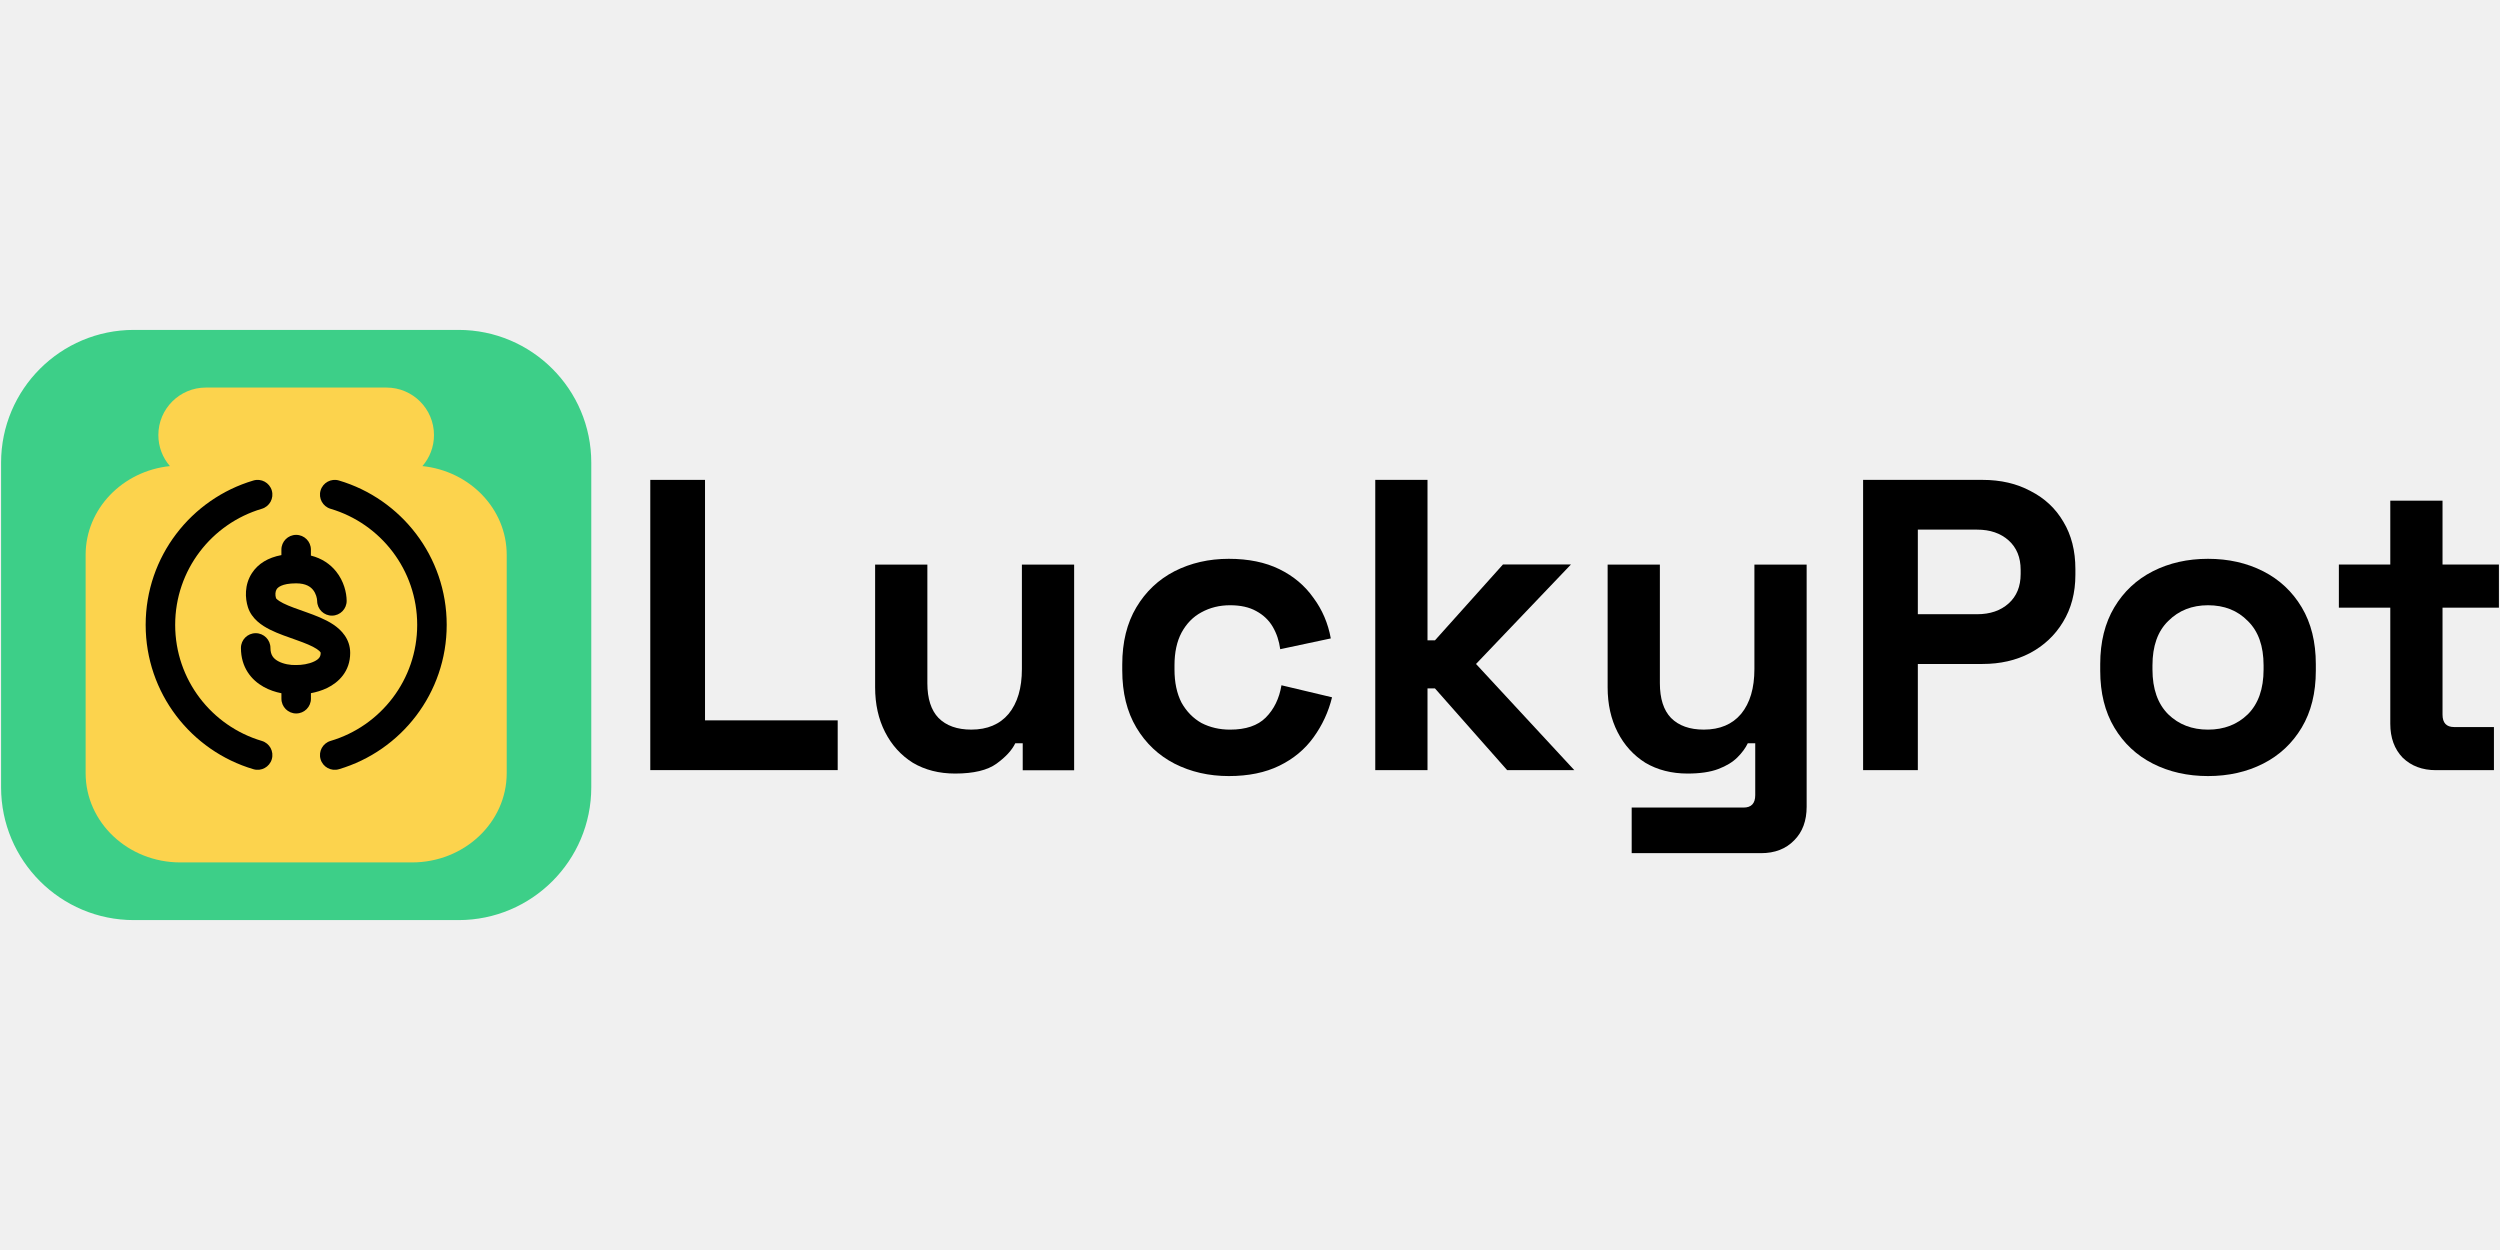
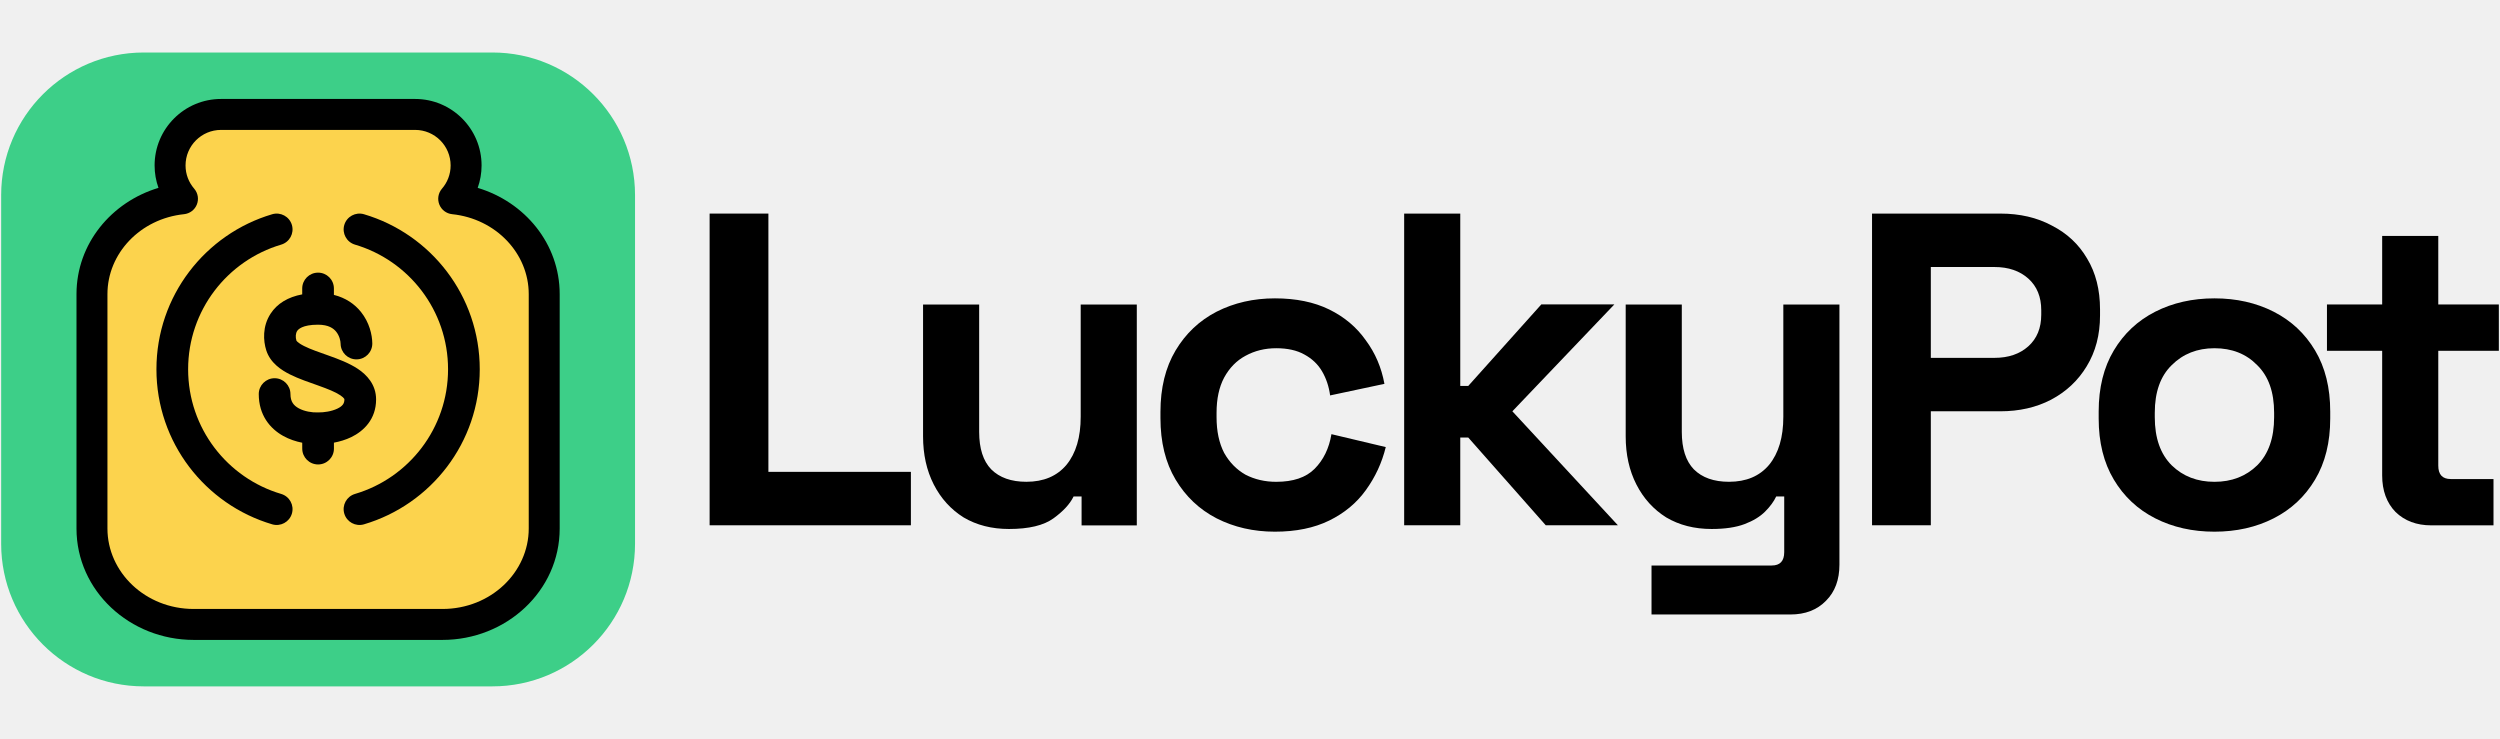
- <svg xmlns="http://www.w3.org/2000/svg" width="1024" height="512" viewBox="33 143 958 226" fill="none">
-   <g clip-path="url(#clip0_4324_60)">
-     <path d="M966.434 311.627C961.244 311.627 957.007 310.038 953.724 306.861C950.546 303.577 948.957 299.234 948.957 293.833V249.346H929.256V232.823H948.957V208.356H968.976V232.823H990.584V249.346H968.976V290.337C968.976 293.515 970.459 295.104 973.425 295.104H988.677V311.627H966.434Z" fill="black" />
-     <path d="M879.114 313.889C871.276 313.889 864.232 312.301 857.983 309.123C851.733 305.946 846.808 301.338 843.207 295.301C839.605 289.263 837.805 282.008 837.805 273.534V270.992C837.805 262.519 839.605 255.263 843.207 249.226C846.808 243.188 851.733 238.581 857.983 235.403C864.232 232.226 871.276 230.637 879.114 230.637C886.952 230.637 893.996 232.226 900.245 235.403C906.494 238.581 911.42 243.188 915.021 249.226C918.622 255.263 920.423 262.519 920.423 270.992V273.534C920.423 282.008 918.622 289.263 915.021 295.301C911.42 301.338 906.494 305.946 900.245 309.123C893.996 312.301 886.952 313.889 879.114 313.889ZM879.114 296.095C885.257 296.095 890.341 294.135 894.366 290.216C898.391 286.192 900.404 280.472 900.404 273.058V271.469C900.404 264.054 898.391 258.388 894.366 254.469C890.447 250.444 885.363 248.431 879.114 248.431C872.97 248.431 867.886 250.444 863.861 254.469C859.836 258.388 857.824 264.054 857.824 271.469V273.058C857.824 280.472 859.836 286.192 863.861 290.216C867.886 294.135 872.97 296.095 879.114 296.095Z" fill="black" />
-     <path d="M746.941 311.606V200.391H792.699C799.69 200.391 805.833 201.821 811.129 204.68C816.531 207.434 820.715 211.353 823.681 216.437C826.753 221.522 828.289 227.559 828.289 234.55V236.774C828.289 243.659 826.7 249.696 823.522 254.886C820.45 259.97 816.214 263.942 810.812 266.802C805.516 269.556 799.478 270.933 792.699 270.933H767.914V311.606H746.941ZM767.914 251.868H790.634C795.612 251.868 799.637 250.491 802.709 247.737C805.78 244.983 807.316 241.223 807.316 236.456V234.867C807.316 230.101 805.78 226.341 802.709 223.587C799.637 220.833 795.612 219.456 790.634 219.456H767.914V251.868Z" fill="black" />
-     <path d="M658.26 343.432V325.955H701.158C704.124 325.955 705.607 324.366 705.607 321.188V301.329H702.747C701.899 303.129 700.575 304.93 698.775 306.73C696.974 308.531 694.538 310.014 691.466 311.179C688.395 312.344 684.475 312.927 679.709 312.927C673.566 312.927 668.164 311.55 663.503 308.796C658.949 305.936 655.4 302.017 652.858 297.039C650.316 292.061 649.045 286.341 649.045 279.88V232.852H669.064V278.291C669.064 284.223 670.494 288.671 673.354 291.637C676.32 294.603 680.503 296.086 685.905 296.086C692.049 296.086 696.815 294.073 700.205 290.048C703.594 285.917 705.289 280.198 705.289 272.889V232.852H725.308V325.637C725.308 331.039 723.719 335.329 720.541 338.506C717.364 341.79 713.127 343.432 707.831 343.432H658.26Z" fill="black" />
-     <path d="M560.002 311.606V200.391H580.021V261.877H582.881L608.937 232.802H634.994L598.61 270.933L636.265 311.606H610.526L582.881 280.307H580.021V311.606H560.002Z" fill="black" />
-     <path d="M503.879 313.889C496.253 313.889 489.315 312.301 483.066 309.123C476.923 305.946 472.05 301.338 468.449 295.301C464.848 289.263 463.047 281.955 463.047 273.375V271.151C463.047 262.571 464.848 255.263 468.449 249.226C472.05 243.188 476.923 238.581 483.066 235.403C489.315 232.226 496.253 230.637 503.879 230.637C511.4 230.637 517.861 231.961 523.263 234.609C528.665 237.257 533.008 240.911 536.291 245.571C539.681 250.126 541.905 255.316 542.964 261.142L523.581 265.272C523.157 262.095 522.204 259.235 520.721 256.693C519.238 254.151 517.119 252.138 514.366 250.656C511.718 249.173 508.381 248.431 504.356 248.431C500.331 248.431 496.677 249.332 493.393 251.132C490.216 252.827 487.673 255.422 485.767 258.917C483.966 262.307 483.066 266.491 483.066 271.469V273.058C483.066 278.036 483.966 282.273 485.767 285.768C487.673 289.157 490.216 291.752 493.393 293.553C496.677 295.248 500.331 296.095 504.356 296.095C510.393 296.095 514.948 294.559 518.02 291.487C521.197 288.31 523.21 284.179 524.057 279.095L543.441 283.702C542.064 289.316 539.681 294.453 536.291 299.114C533.008 303.668 528.665 307.27 523.263 309.917C517.861 312.565 511.4 313.889 503.879 313.889Z" fill="black" />
-     <path d="M399.01 312.927C392.866 312.927 387.464 311.55 382.804 308.796C378.249 305.936 374.701 302.017 372.159 297.039C369.617 292.061 368.346 286.341 368.346 279.88V232.852H388.365V278.291C388.365 284.223 389.795 288.671 392.655 291.637C395.62 294.603 399.804 296.086 405.206 296.086C411.35 296.086 416.116 294.073 419.505 290.048C422.895 285.917 424.59 280.198 424.59 272.889V232.852H444.609V311.656H424.907V301.329H422.048C420.777 303.977 418.393 306.572 414.898 309.114C411.403 311.656 406.106 312.927 399.01 312.927Z" fill="black" />
-     <path d="M282.189 311.606V200.391H303.162V292.541H354.004V311.606H282.189Z" fill="black" />
-     <path d="M33.414 193.805C33.414 165.701 56.197 142.918 84.301 142.918H208.691C236.795 142.918 259.578 165.701 259.578 193.805V318.195C259.578 346.299 236.795 369.082 208.691 369.082H84.301C56.197 369.082 33.414 346.299 33.414 318.195V193.805Z" fill="#3DCF88" />
-     <path d="M199.304 183.212C199.304 187.76 197.635 191.919 194.877 195.109C213.041 196.991 227.172 211.5 227.172 229.12V312.763C227.172 331.661 210.917 346.981 190.866 346.981H102.118C82.067 346.981 65.812 331.661 65.812 312.763V229.12C65.812 211.501 79.943 196.991 98.106 195.109C95.348 191.919 93.68 187.76 93.68 183.212C93.68 173.16 101.828 165.012 111.88 165.012H181.104C191.155 165.012 199.304 173.16 199.304 183.212Z" fill="#FCD34D" />
-     <path d="M88.818 255.944C88.818 229.77 106.251 207.68 130.125 200.623C133.119 199.74 136.264 201.45 137.149 204.444C138.033 207.439 136.322 210.583 133.328 211.468C114.127 217.143 100.127 234.916 100.127 255.944C100.127 276.972 114.128 294.745 133.328 300.42C136.322 301.306 138.034 304.449 137.149 307.444C136.264 310.438 133.119 312.148 130.125 311.265C106.251 304.209 88.819 282.118 88.818 255.944ZM192.867 255.944C192.867 234.916 178.866 217.143 159.666 211.468C156.672 210.583 154.961 207.439 155.845 204.444C156.73 201.45 159.874 199.74 162.868 200.623C186.743 207.68 204.175 229.77 204.175 255.944C204.175 282.118 186.742 304.209 162.868 311.265C159.875 312.148 156.73 310.438 155.845 307.444C154.96 304.449 156.671 301.306 159.666 300.42C178.866 294.745 192.867 276.972 192.867 255.944ZM125.327 264.79C125.328 261.668 127.859 259.136 130.981 259.136C134.103 259.136 136.634 261.668 136.635 264.79C136.635 267.506 137.798 268.872 139.54 269.842C141.617 270.999 144.395 271.405 146.276 271.338L146.425 271.333H146.574C148.504 271.368 151.318 270.983 153.415 269.963C155.306 269.045 155.883 268.085 155.884 266.711C155.884 266.614 155.88 266.559 155.773 266.402C155.615 266.171 155.233 265.756 154.404 265.204C152.646 264.035 150.033 262.989 146.618 261.769C143.502 260.656 139.602 259.362 136.431 257.766C133.431 256.256 129.447 253.71 128.005 249.18C126.938 245.826 126.581 240.649 129.557 236.094C131.914 232.485 135.753 230.163 140.832 229.214V227.127C140.826 224.005 143.353 221.468 146.475 221.462C149.597 221.456 152.134 223.983 152.14 227.105V229.402C156.328 230.454 159.537 232.664 161.797 235.487C164.791 239.226 165.803 243.615 165.839 246.695C165.874 249.817 163.372 252.374 160.251 252.41C157.129 252.446 154.567 249.945 154.531 246.822C154.518 245.778 154.102 243.977 152.968 242.56C152.028 241.386 150.269 240.037 146.475 240.036C140.83 240.036 139.38 241.738 139.026 242.278C138.485 243.107 138.372 244.477 138.778 245.751C138.741 245.637 138.978 246.385 141.516 247.662C143.886 248.854 146.854 249.843 150.423 251.118C153.691 252.286 157.586 253.737 160.665 255.784C163.825 257.885 167.192 261.359 167.192 266.711C167.191 273.776 162.748 278.002 158.363 280.134C156.336 281.119 154.179 281.744 152.145 282.127L152.151 284.237C152.156 287.359 149.631 289.896 146.508 289.902C143.386 289.907 140.849 287.381 140.843 284.259L140.837 282.15C138.616 281.713 136.252 280.952 134.04 279.72C129.328 277.096 125.327 272.268 125.327 264.79Z" fill="black" />
-   </g>
-   <defs>
-     <clipPath id="clip0_4324_60">
-       <rect width="512" height="1024" fill="white" transform="translate(1024 4.47605e-05) rotate(90)" />
-     </clipPath>
-   </defs>
+ <svg xmlns="http://www.w3.org/2000/svg" width="944" height="279" viewBox="26 26 892 227" fill="none">
+   <path d="M893.436 195.127C888.246 195.127 884.009 193.538 880.726 190.361C877.548 187.077 875.959 182.734 875.959 177.332V132.846H856.258V116.323H875.959V91.856H895.978V116.323H917.586V132.846H895.978V173.837C895.978 177.015 897.461 178.604 900.427 178.604H915.679V195.127H893.436Z" fill="black" />
+   <path d="M816.116 197.389C808.278 197.389 801.234 195.801 794.985 192.623C788.735 189.445 783.81 184.838 780.209 178.801C776.607 172.763 774.807 165.508 774.807 157.034V154.492C774.807 146.018 776.607 138.763 780.209 132.726C783.81 126.688 788.735 122.081 794.985 118.903C801.234 115.726 808.278 114.137 816.116 114.137C823.954 114.137 830.998 115.726 837.247 118.903C843.496 122.081 848.422 126.688 852.023 132.726C855.624 138.763 857.425 146.018 857.425 154.492V157.034C857.425 165.508 855.624 172.763 852.023 178.801C848.422 184.838 843.496 189.445 837.247 192.623C830.998 195.801 823.954 197.389 816.116 197.389ZM816.116 179.595C822.259 179.595 827.343 177.635 831.368 173.716C835.393 169.691 837.406 163.972 837.406 156.557V154.969C837.406 147.554 835.393 141.888 831.368 137.969C827.449 133.944 822.365 131.931 816.116 131.931C809.972 131.931 804.888 133.944 800.863 137.969C796.838 141.888 794.826 147.554 794.826 154.969V156.557C794.826 163.972 796.838 169.691 800.863 173.716C804.888 177.635 809.972 179.595 816.116 179.595Z" fill="black" />
+   <path d="M693.943 195.106V83.891H739.701C746.692 83.891 752.835 85.32 758.131 88.18C763.533 90.934 767.717 94.853 770.683 99.937C773.755 105.022 775.29 111.059 775.29 118.05V120.274C775.29 127.159 773.702 133.196 770.524 138.386C767.452 143.47 763.216 147.442 757.814 150.302C752.518 153.056 746.48 154.433 739.701 154.433H714.916V195.106H693.943ZM714.916 135.367H737.636C742.614 135.367 746.639 133.991 749.711 131.237C752.782 128.483 754.318 124.723 754.318 119.956V118.367C754.318 113.601 752.782 109.841 749.711 107.087C746.639 104.333 742.614 102.956 737.636 102.956H714.916V135.367Z" fill="black" />
+   <path d="M615.262 226.932V209.455H658.16C661.126 209.455 662.609 207.866 662.609 204.688V184.829H659.749C658.901 186.629 657.577 188.43 655.777 190.23C653.976 192.031 651.54 193.514 648.468 194.679C645.396 195.844 641.477 196.427 636.711 196.427C630.568 196.427 625.166 195.05 620.505 192.296C615.95 189.436 612.402 185.517 609.86 180.539C607.318 175.561 606.047 169.841 606.047 163.38V116.352H626.066V161.791C626.066 167.723 627.496 172.171 630.356 175.137C633.321 178.103 637.505 179.585 642.907 179.585C649.051 179.585 653.817 177.573 657.207 173.548C660.596 169.417 662.291 163.698 662.291 156.389V116.352H682.31V209.137C682.31 214.539 680.721 218.829 677.543 222.006C674.366 225.29 670.129 226.932 664.833 226.932H615.262Z" fill="black" />
+   <path d="M527.004 195.106V83.891H547.023V145.377H549.883L575.939 116.302H601.996L565.612 154.433L603.267 195.106H577.528L549.883 163.807H547.023V195.106H527.004Z" fill="black" />
+   <path d="M480.881 197.389C473.255 197.389 466.317 195.801 460.068 192.623C453.924 189.445 449.052 184.838 445.451 178.801C441.849 172.763 440.049 165.455 440.049 156.875V154.651C440.049 146.071 441.849 138.763 445.451 132.726C449.052 126.688 453.924 122.081 460.068 118.903C466.317 115.726 473.255 114.137 480.881 114.137C488.402 114.137 494.863 115.461 500.265 118.109C505.667 120.757 510.009 124.411 513.293 129.071C516.683 133.626 518.907 138.816 519.966 144.642L500.583 148.772C500.159 145.595 499.206 142.735 497.723 140.193C496.24 137.651 494.121 135.638 491.367 134.156C488.719 132.673 485.383 131.931 481.358 131.931C477.333 131.931 473.679 132.832 470.395 134.632C467.218 136.327 464.675 138.922 462.769 142.417C460.968 145.807 460.068 149.99 460.068 154.969V156.557C460.068 161.536 460.968 165.772 462.769 169.268C464.675 172.657 467.218 175.252 470.395 177.053C473.679 178.748 477.333 179.595 481.358 179.595C487.395 179.595 491.95 178.059 495.022 174.987C498.199 171.81 500.212 167.679 501.059 162.595L520.443 167.202C519.066 172.816 516.683 177.953 513.293 182.614C510.009 187.168 505.667 190.769 500.265 193.417C494.863 196.065 488.402 197.389 480.881 197.389Z" fill="black" />
+   <path d="M386.012 196.427C379.868 196.427 374.466 195.05 369.806 192.296C365.251 189.436 361.703 185.517 359.161 180.539C356.619 175.561 355.348 169.841 355.348 163.38V116.352H375.367V161.791C375.367 167.723 376.797 172.171 379.656 175.137C382.622 178.103 386.806 179.585 392.208 179.585C398.352 179.585 403.118 177.573 406.507 173.548C409.897 169.417 411.592 163.698 411.592 156.389V116.352H431.611V195.156H411.909V184.829H409.049C407.778 187.477 405.395 190.072 401.9 192.614C398.404 195.156 393.108 196.427 386.012 196.427Z" fill="black" />
+   <path d="M279.191 195.106V83.891H300.164V176.041H351.006V195.106H279.191Z" fill="black" />
+   <path d="M26.416 77.305C26.416 49.201 49.199 26.418 77.303 26.418H201.693C229.797 26.418 252.58 49.201 252.58 77.305V201.695C252.58 229.799 229.797 252.582 201.693 252.582H77.303C49.199 252.582 26.416 229.799 26.416 201.695V77.305Z" fill="#3DCF88" />
+   <path d="M192.306 66.712C192.306 71.26 190.637 75.419 187.879 78.609C206.043 80.491 220.174 95 220.174 112.62V196.263C220.174 215.161 203.919 230.481 183.868 230.481H95.12C75.069 230.481 58.815 215.161 58.815 196.263V112.62C58.815 95.001 72.945 80.491 91.108 78.609C88.35 75.419 86.681 71.26 86.681 66.712C86.681 56.66 94.83 48.512 104.882 48.512H174.106C184.157 48.512 192.306 56.66 192.306 66.712Z" fill="#FCD34D" />
+   <path d="M186.784 66.714C186.784 59.712 181.108 54.035 174.106 54.035H104.882C97.88 54.035 92.203 59.712 92.203 66.714C92.203 69.886 93.361 72.775 95.285 75C96.631 76.557 97 78.733 96.241 80.646C95.483 82.559 93.724 83.891 91.677 84.103C76.032 85.725 64.336 98.12 64.336 112.622V196.265C64.336 211.81 77.806 224.962 95.121 224.962H183.869C201.183 224.961 214.653 211.81 214.653 196.265V112.622C214.653 98.12 202.956 85.724 187.31 84.103C185.264 83.891 183.505 82.559 182.747 80.646C181.988 78.733 182.357 76.557 183.702 75C185.626 72.775 186.784 69.886 186.784 66.714ZM197.827 66.714C197.827 69.519 197.338 72.214 196.442 74.715C213.238 79.749 225.696 94.639 225.696 112.622V196.265C225.696 218.516 206.656 236.005 183.869 236.005H95.121C72.333 236.005 53.293 218.516 53.293 196.265V112.622C53.293 94.64 65.75 79.75 82.545 74.715C81.649 72.214 81.16 69.519 81.16 66.714C81.16 53.613 91.781 42.992 104.882 42.992H174.106C187.207 42.992 197.827 53.613 197.827 66.714Z" fill="black" />
+   <path d="M81.816 139.444C81.816 113.27 99.249 91.18 123.123 84.123C126.117 83.24 129.262 84.95 130.147 87.944C131.031 90.939 129.32 94.083 126.326 94.968C107.126 100.643 93.125 118.416 93.125 139.444C93.125 160.472 107.126 178.245 126.326 183.92C129.32 184.806 131.032 187.949 130.147 190.944C129.262 193.938 126.117 195.648 123.123 194.765C99.249 187.708 81.817 165.618 81.816 139.444ZM185.865 139.444C185.865 118.416 171.864 100.643 152.664 94.968C149.67 94.083 147.959 90.939 148.843 87.944C149.728 84.95 152.872 83.24 155.866 84.123C179.741 91.18 197.173 113.27 197.173 139.444C197.173 165.618 179.741 187.708 155.866 194.765C152.873 195.648 149.728 193.938 148.843 190.944C147.958 187.949 149.669 184.806 152.664 183.92C171.864 178.245 185.865 160.472 185.865 139.444ZM118.325 148.29C118.326 145.168 120.857 142.636 123.979 142.636C127.101 142.636 129.632 145.168 129.633 148.29C129.633 151.006 130.796 152.372 132.538 153.342C134.615 154.499 137.393 154.905 139.274 154.838L139.423 154.833H139.572C141.502 154.868 144.316 154.483 146.413 153.463C148.304 152.545 148.881 151.585 148.882 150.211C148.882 150.114 148.878 150.059 148.771 149.902C148.613 149.671 148.231 149.255 147.402 148.704C145.644 147.535 143.031 146.489 139.616 145.269C136.5 144.156 132.6 142.862 129.429 141.266C126.429 139.756 122.445 137.21 121.003 132.68C119.936 129.326 119.579 124.149 122.555 119.594C124.912 115.985 128.751 113.663 133.83 112.714V110.627C133.824 107.505 136.351 104.968 139.473 104.962C142.595 104.956 145.132 107.483 145.138 110.605V112.902C149.326 113.954 152.535 116.164 154.795 118.987C157.79 122.726 158.801 127.114 158.837 130.195C158.872 133.317 156.37 135.874 153.249 135.91C150.127 135.946 147.565 133.445 147.529 130.322C147.516 129.278 147.1 127.477 145.966 126.06C145.026 124.886 143.267 123.537 139.473 123.536C133.828 123.536 132.378 125.238 132.024 125.778C131.483 126.607 131.37 127.976 131.776 129.251C131.739 129.137 131.976 129.885 134.514 131.162C136.884 132.354 139.852 133.343 143.421 134.618C146.689 135.786 150.584 137.237 153.663 139.284C156.823 141.385 160.19 144.859 160.19 150.211C160.189 157.276 155.746 161.502 151.361 163.634C149.334 164.619 147.177 165.244 145.143 165.627L145.149 167.737C145.154 170.859 142.629 173.396 139.506 173.402C136.384 173.407 133.847 170.881 133.841 167.759L133.835 165.65C131.614 165.213 129.25 164.452 127.038 163.22C122.326 160.596 118.325 155.768 118.325 148.29Z" fill="black" />
</svg>
